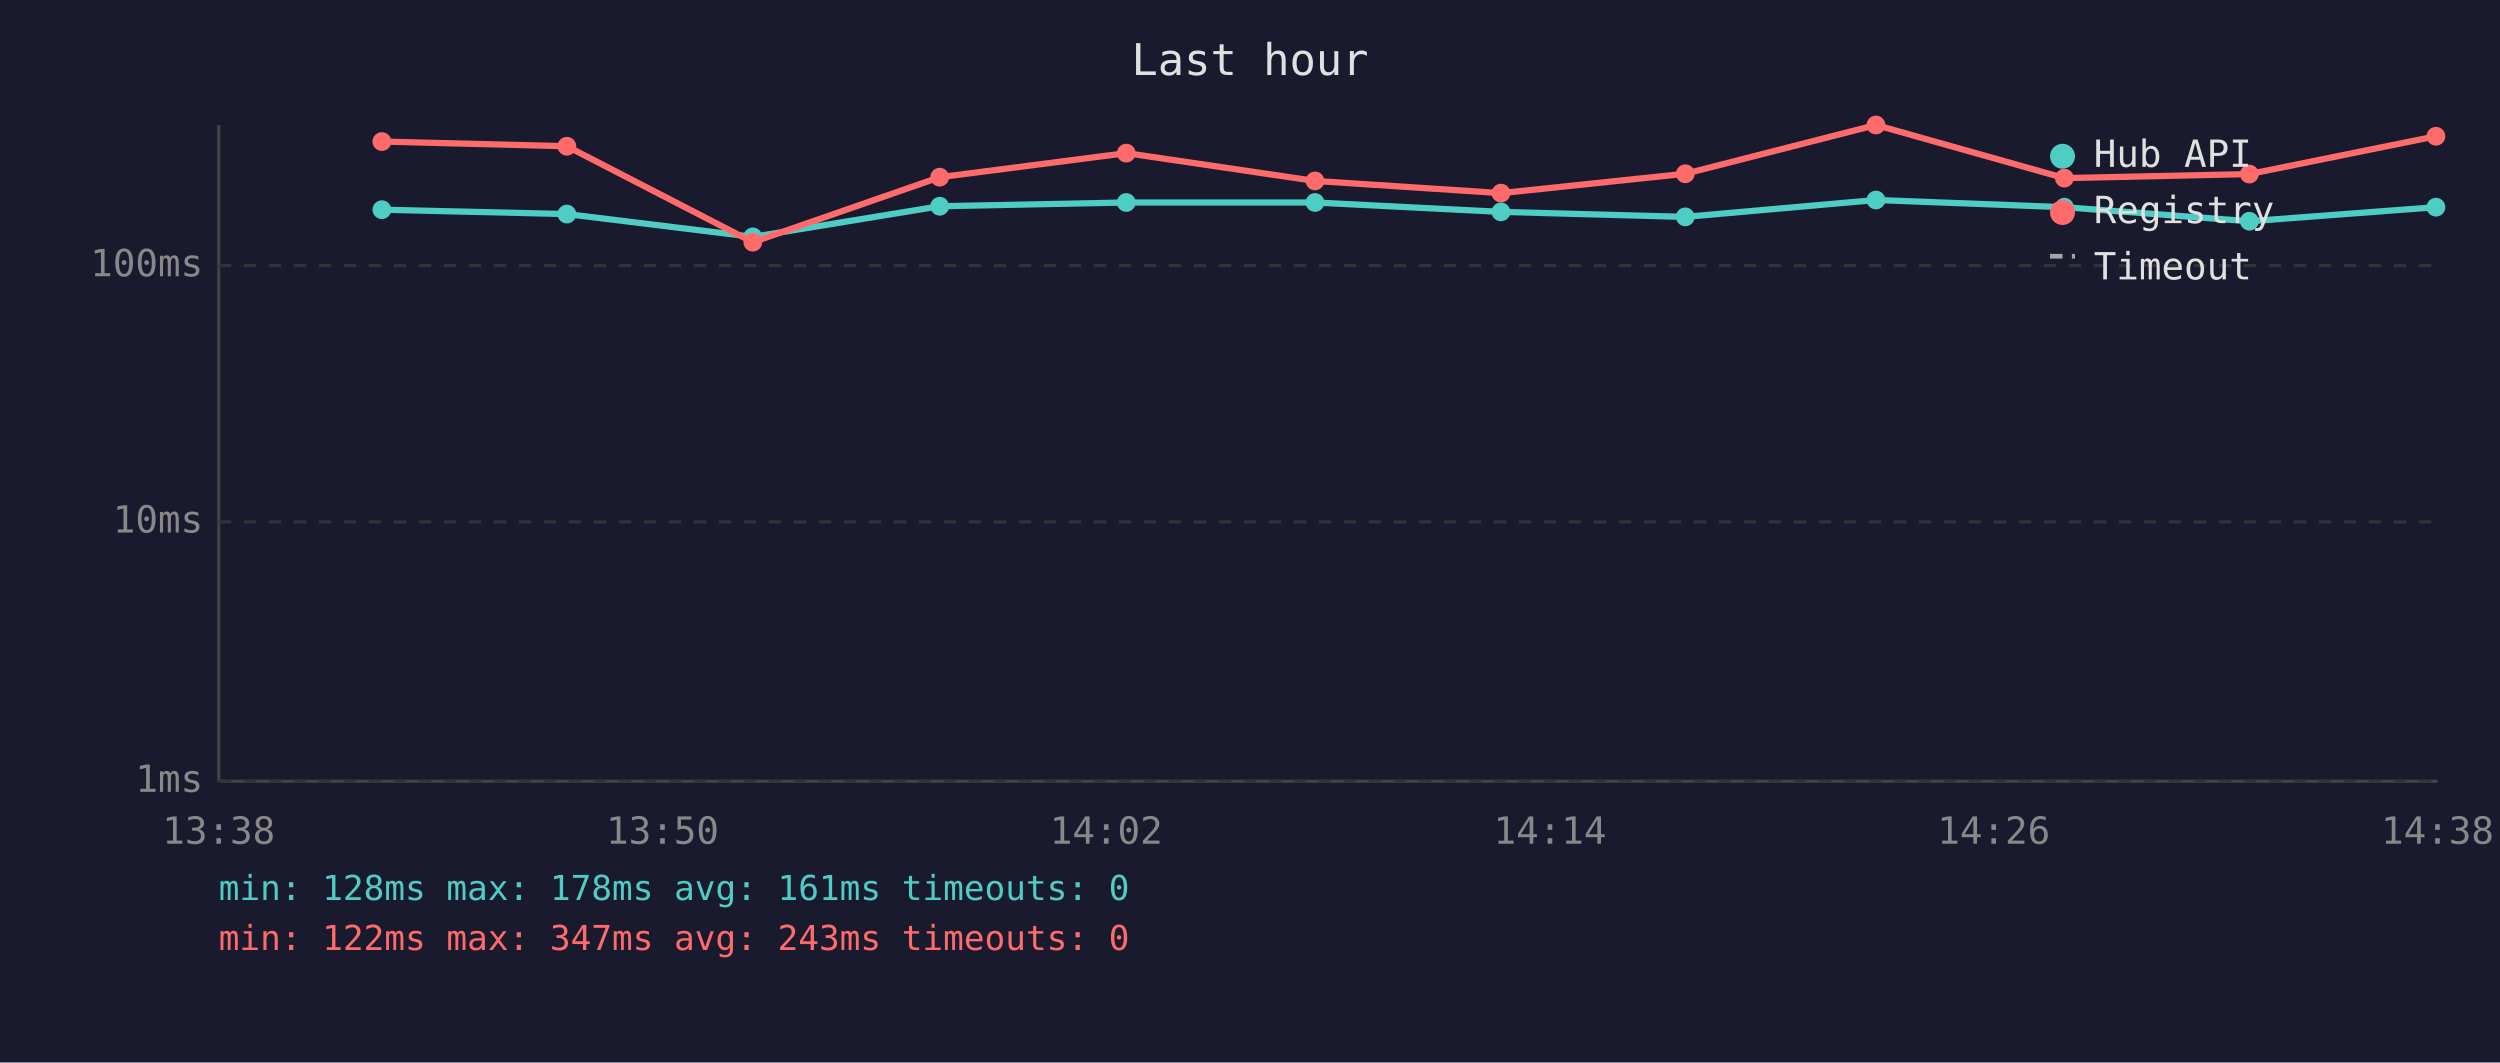
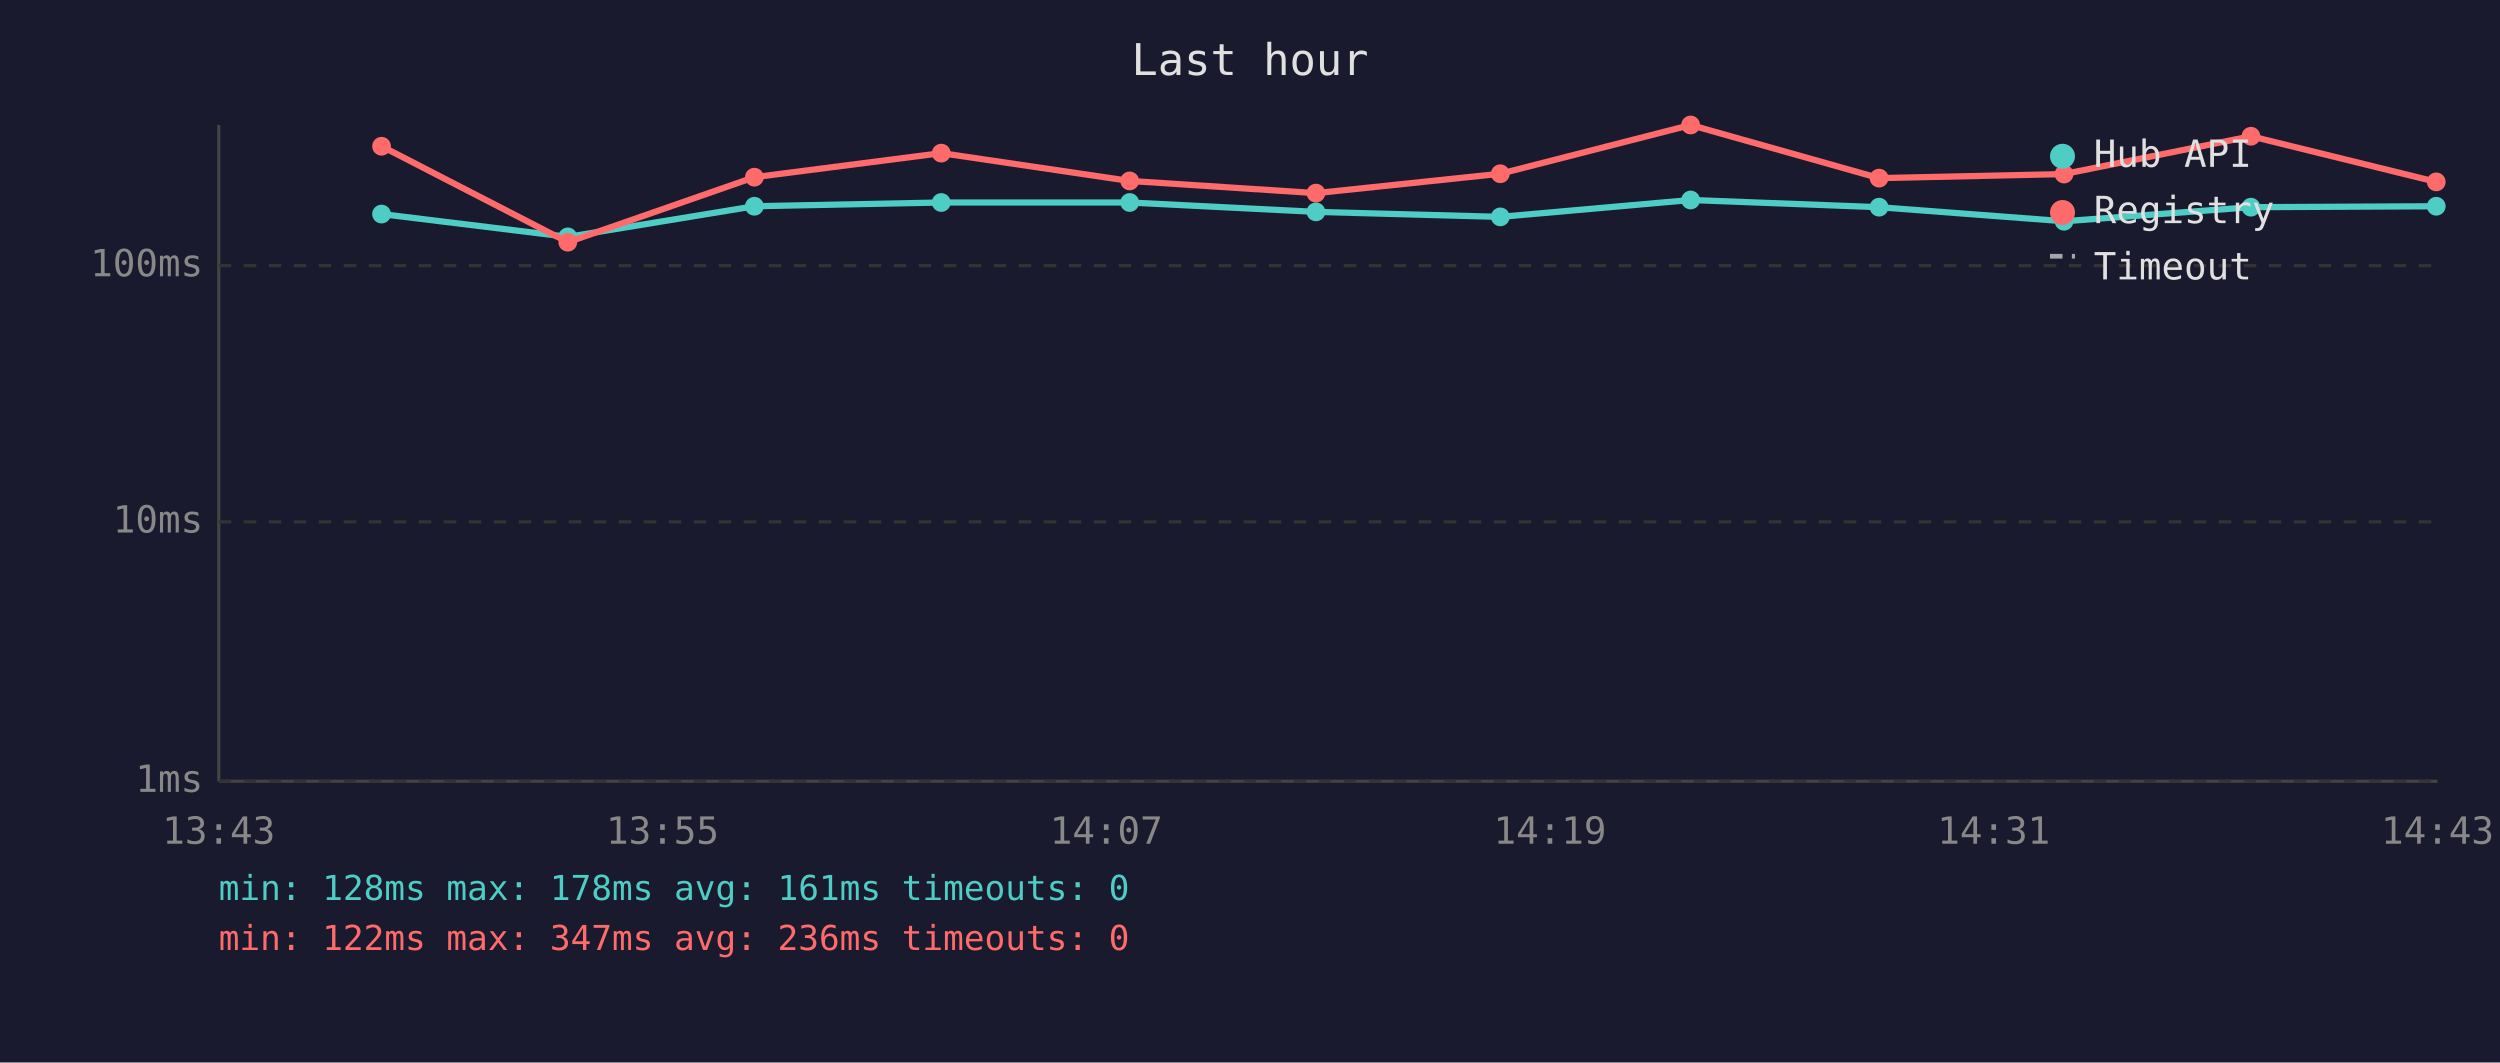
<svg xmlns="http://www.w3.org/2000/svg" viewBox="0 0 800 340" font-family="monospace" font-size="12">
  <rect width="800" height="340" fill="#1a1a2e" />
  <text x="400" y="24" fill="#e0e0e0" font-size="14" text-anchor="middle">Last hour</text>
  <line x1="70" y1="40" x2="70" y2="250" stroke="#444" stroke-width="1" />
  <line x1="70" y1="250" x2="780" y2="250" stroke="#444" stroke-width="1" />
  <line x1="70" y1="250" x2="780" y2="250" stroke="#333" stroke-width="1" stroke-dasharray="4" />
  <text x="65" y="250" fill="#888" text-anchor="end" dominant-baseline="middle">1ms</text>
  <line x1="70" y1="167" x2="780" y2="167" stroke="#333" stroke-width="1" stroke-dasharray="4" />
  <text x="65" y="167" fill="#888" text-anchor="end" dominant-baseline="middle">10ms</text>
  <line x1="70" y1="85" x2="780" y2="85" stroke="#333" stroke-width="1" stroke-dasharray="4" />
  <text x="65" y="85" fill="#888" text-anchor="end" dominant-baseline="middle">100ms</text>
-   <text x="70" y="270" fill="#888" text-anchor="middle">13:38</text>
-   <text x="212" y="270" fill="#888" text-anchor="middle">13:50</text>
-   <text x="354" y="270" fill="#888" text-anchor="middle">14:02</text>
-   <text x="496" y="270" fill="#888" text-anchor="middle">14:14</text>
-   <text x="638" y="270" fill="#888" text-anchor="middle">14:26</text>
-   <text x="780" y="270" fill="#888" text-anchor="middle">14:38</text>
-   <polyline points="122.2,67.1 181.4,68.5 240.9,75.8 300.7,66.0 360.4,64.8 420.8,64.8 480.3,67.8 539.3,69.4 600.3,64.0 660.6,66.3 719.8,70.8 779.5,66.3" fill="none" stroke="#4ecdc4" stroke-width="2" opacity="1" />
-   <circle cx="122.2" cy="67.1" r="3" fill="#4ecdc4" />
-   <circle cx="181.4" cy="68.5" r="3" fill="#4ecdc4" />
-   <circle cx="240.9" cy="75.8" r="3" fill="#4ecdc4" />
-   <circle cx="300.7" cy="66.0" r="3" fill="#4ecdc4" />
-   <circle cx="360.4" cy="64.8" r="3" fill="#4ecdc4" />
-   <circle cx="420.8" cy="64.8" r="3" fill="#4ecdc4" />
-   <circle cx="480.3" cy="67.8" r="3" fill="#4ecdc4" />
-   <circle cx="539.3" cy="69.4" r="3" fill="#4ecdc4" />
-   <circle cx="600.3" cy="64.0" r="3" fill="#4ecdc4" />
-   <circle cx="660.6" cy="66.3" r="3" fill="#4ecdc4" />
-   <circle cx="719.8" cy="70.8" r="3" fill="#4ecdc4" />
-   <circle cx="779.5" cy="66.3" r="3" fill="#4ecdc4" />
-   <polyline points="122.2,45.3 181.4,46.8 240.9,77.5 300.7,56.7 360.4,49.0 420.8,57.9 480.3,61.8 539.3,55.6 600.3,40.0 660.6,57.0 719.8,55.7 779.5,43.6" fill="none" stroke="#ff6b6b" stroke-width="2" opacity="1" />
-   <circle cx="122.2" cy="45.3" r="3" fill="#ff6b6b" />
-   <circle cx="181.4" cy="46.8" r="3" fill="#ff6b6b" />
-   <circle cx="240.9" cy="77.5" r="3" fill="#ff6b6b" />
-   <circle cx="300.7" cy="56.7" r="3" fill="#ff6b6b" />
-   <circle cx="360.4" cy="49.0" r="3" fill="#ff6b6b" />
-   <circle cx="420.8" cy="57.9" r="3" fill="#ff6b6b" />
-   <circle cx="480.3" cy="61.8" r="3" fill="#ff6b6b" />
-   <circle cx="539.3" cy="55.6" r="3" fill="#ff6b6b" />
-   <circle cx="600.3" cy="40.0" r="3" fill="#ff6b6b" />
-   <circle cx="660.6" cy="57.0" r="3" fill="#ff6b6b" />
-   <circle cx="719.8" cy="55.7" r="3" fill="#ff6b6b" />
-   <circle cx="779.5" cy="43.6" r="3" fill="#ff6b6b" />
+   <text x="70" y="270" fill="#888" text-anchor="middle">13:43</text>
+   <text x="212" y="270" fill="#888" text-anchor="middle">13:55</text>
+   <text x="354" y="270" fill="#888" text-anchor="middle">14:07</text>
+   <text x="496" y="270" fill="#888" text-anchor="middle">14:19</text>
+   <text x="638" y="270" fill="#888" text-anchor="middle">14:31</text>
+   <text x="780" y="270" fill="#888" text-anchor="middle">14:43</text>
+   <polyline points="122.1,68.5 181.7,75.8 241.4,66.0 301.2,64.8 361.5,64.8 421.1,67.8 480.1,69.4 541.0,64.0 601.3,66.3 660.5,70.8 720.3,66.3 779.6,66.0" fill="none" stroke="#4ecdc4" stroke-width="2" opacity="1" />
+   <circle cx="122.1" cy="68.5" r="3" fill="#4ecdc4" />
+   <circle cx="181.7" cy="75.8" r="3" fill="#4ecdc4" />
+   <circle cx="241.4" cy="66.0" r="3" fill="#4ecdc4" />
+   <circle cx="301.2" cy="64.8" r="3" fill="#4ecdc4" />
+   <circle cx="361.5" cy="64.8" r="3" fill="#4ecdc4" />
+   <circle cx="421.1" cy="67.8" r="3" fill="#4ecdc4" />
+   <circle cx="480.1" cy="69.4" r="3" fill="#4ecdc4" />
+   <circle cx="541.0" cy="64.0" r="3" fill="#4ecdc4" />
+   <circle cx="601.3" cy="66.3" r="3" fill="#4ecdc4" />
+   <circle cx="660.5" cy="70.8" r="3" fill="#4ecdc4" />
+   <circle cx="720.3" cy="66.3" r="3" fill="#4ecdc4" />
+   <circle cx="779.6" cy="66.0" r="3" fill="#4ecdc4" />
+   <polyline points="122.1,46.8 181.7,77.5 241.4,56.7 301.2,49.0 361.5,57.9 421.1,61.8 480.1,55.6 541.0,40.0 601.3,57.0 660.5,55.7 720.3,43.6 779.6,58.2" fill="none" stroke="#ff6b6b" stroke-width="2" opacity="1" />
+   <circle cx="122.1" cy="46.8" r="3" fill="#ff6b6b" />
+   <circle cx="181.7" cy="77.5" r="3" fill="#ff6b6b" />
+   <circle cx="241.4" cy="56.7" r="3" fill="#ff6b6b" />
+   <circle cx="301.2" cy="49.0" r="3" fill="#ff6b6b" />
+   <circle cx="361.5" cy="57.9" r="3" fill="#ff6b6b" />
+   <circle cx="421.1" cy="61.8" r="3" fill="#ff6b6b" />
+   <circle cx="480.1" cy="55.6" r="3" fill="#ff6b6b" />
+   <circle cx="541.0" cy="40.0" r="3" fill="#ff6b6b" />
+   <circle cx="601.3" cy="57.0" r="3" fill="#ff6b6b" />
+   <circle cx="660.5" cy="55.7" r="3" fill="#ff6b6b" />
+   <circle cx="720.3" cy="43.6" r="3" fill="#ff6b6b" />
+   <circle cx="779.6" cy="58.2" r="3" fill="#ff6b6b" />
  <circle cx="660" cy="50" r="4" fill="#4ecdc4" />
  <text x="670" y="50" fill="#e0e0e0" dominant-baseline="middle">Hub API</text>
  <circle cx="660" cy="68" r="4" fill="#ff6b6b" />
  <text x="670" y="68" fill="#e0e0e0" dominant-baseline="middle">Registry</text>
  <line x1="656" y1="82" x2="664" y2="82" stroke="#e0e0e0" stroke-width="1.5" stroke-dasharray="4,3" opacity="0.7" />
  <text x="670" y="86" fill="#e0e0e0" dominant-baseline="middle">Timeout</text>
  <text x="70" y="288" fill="#4ecdc4" font-size="11">min: 128ms  max: 178ms  avg: 161ms  timeouts: 0</text>
-   <text x="70" y="304" fill="#ff6b6b" font-size="11">min: 122ms  max: 347ms  avg: 243ms  timeouts: 0</text>
+   <text x="70" y="304" fill="#ff6b6b" font-size="11">min: 122ms  max: 347ms  avg: 236ms  timeouts: 0</text>
</svg>
